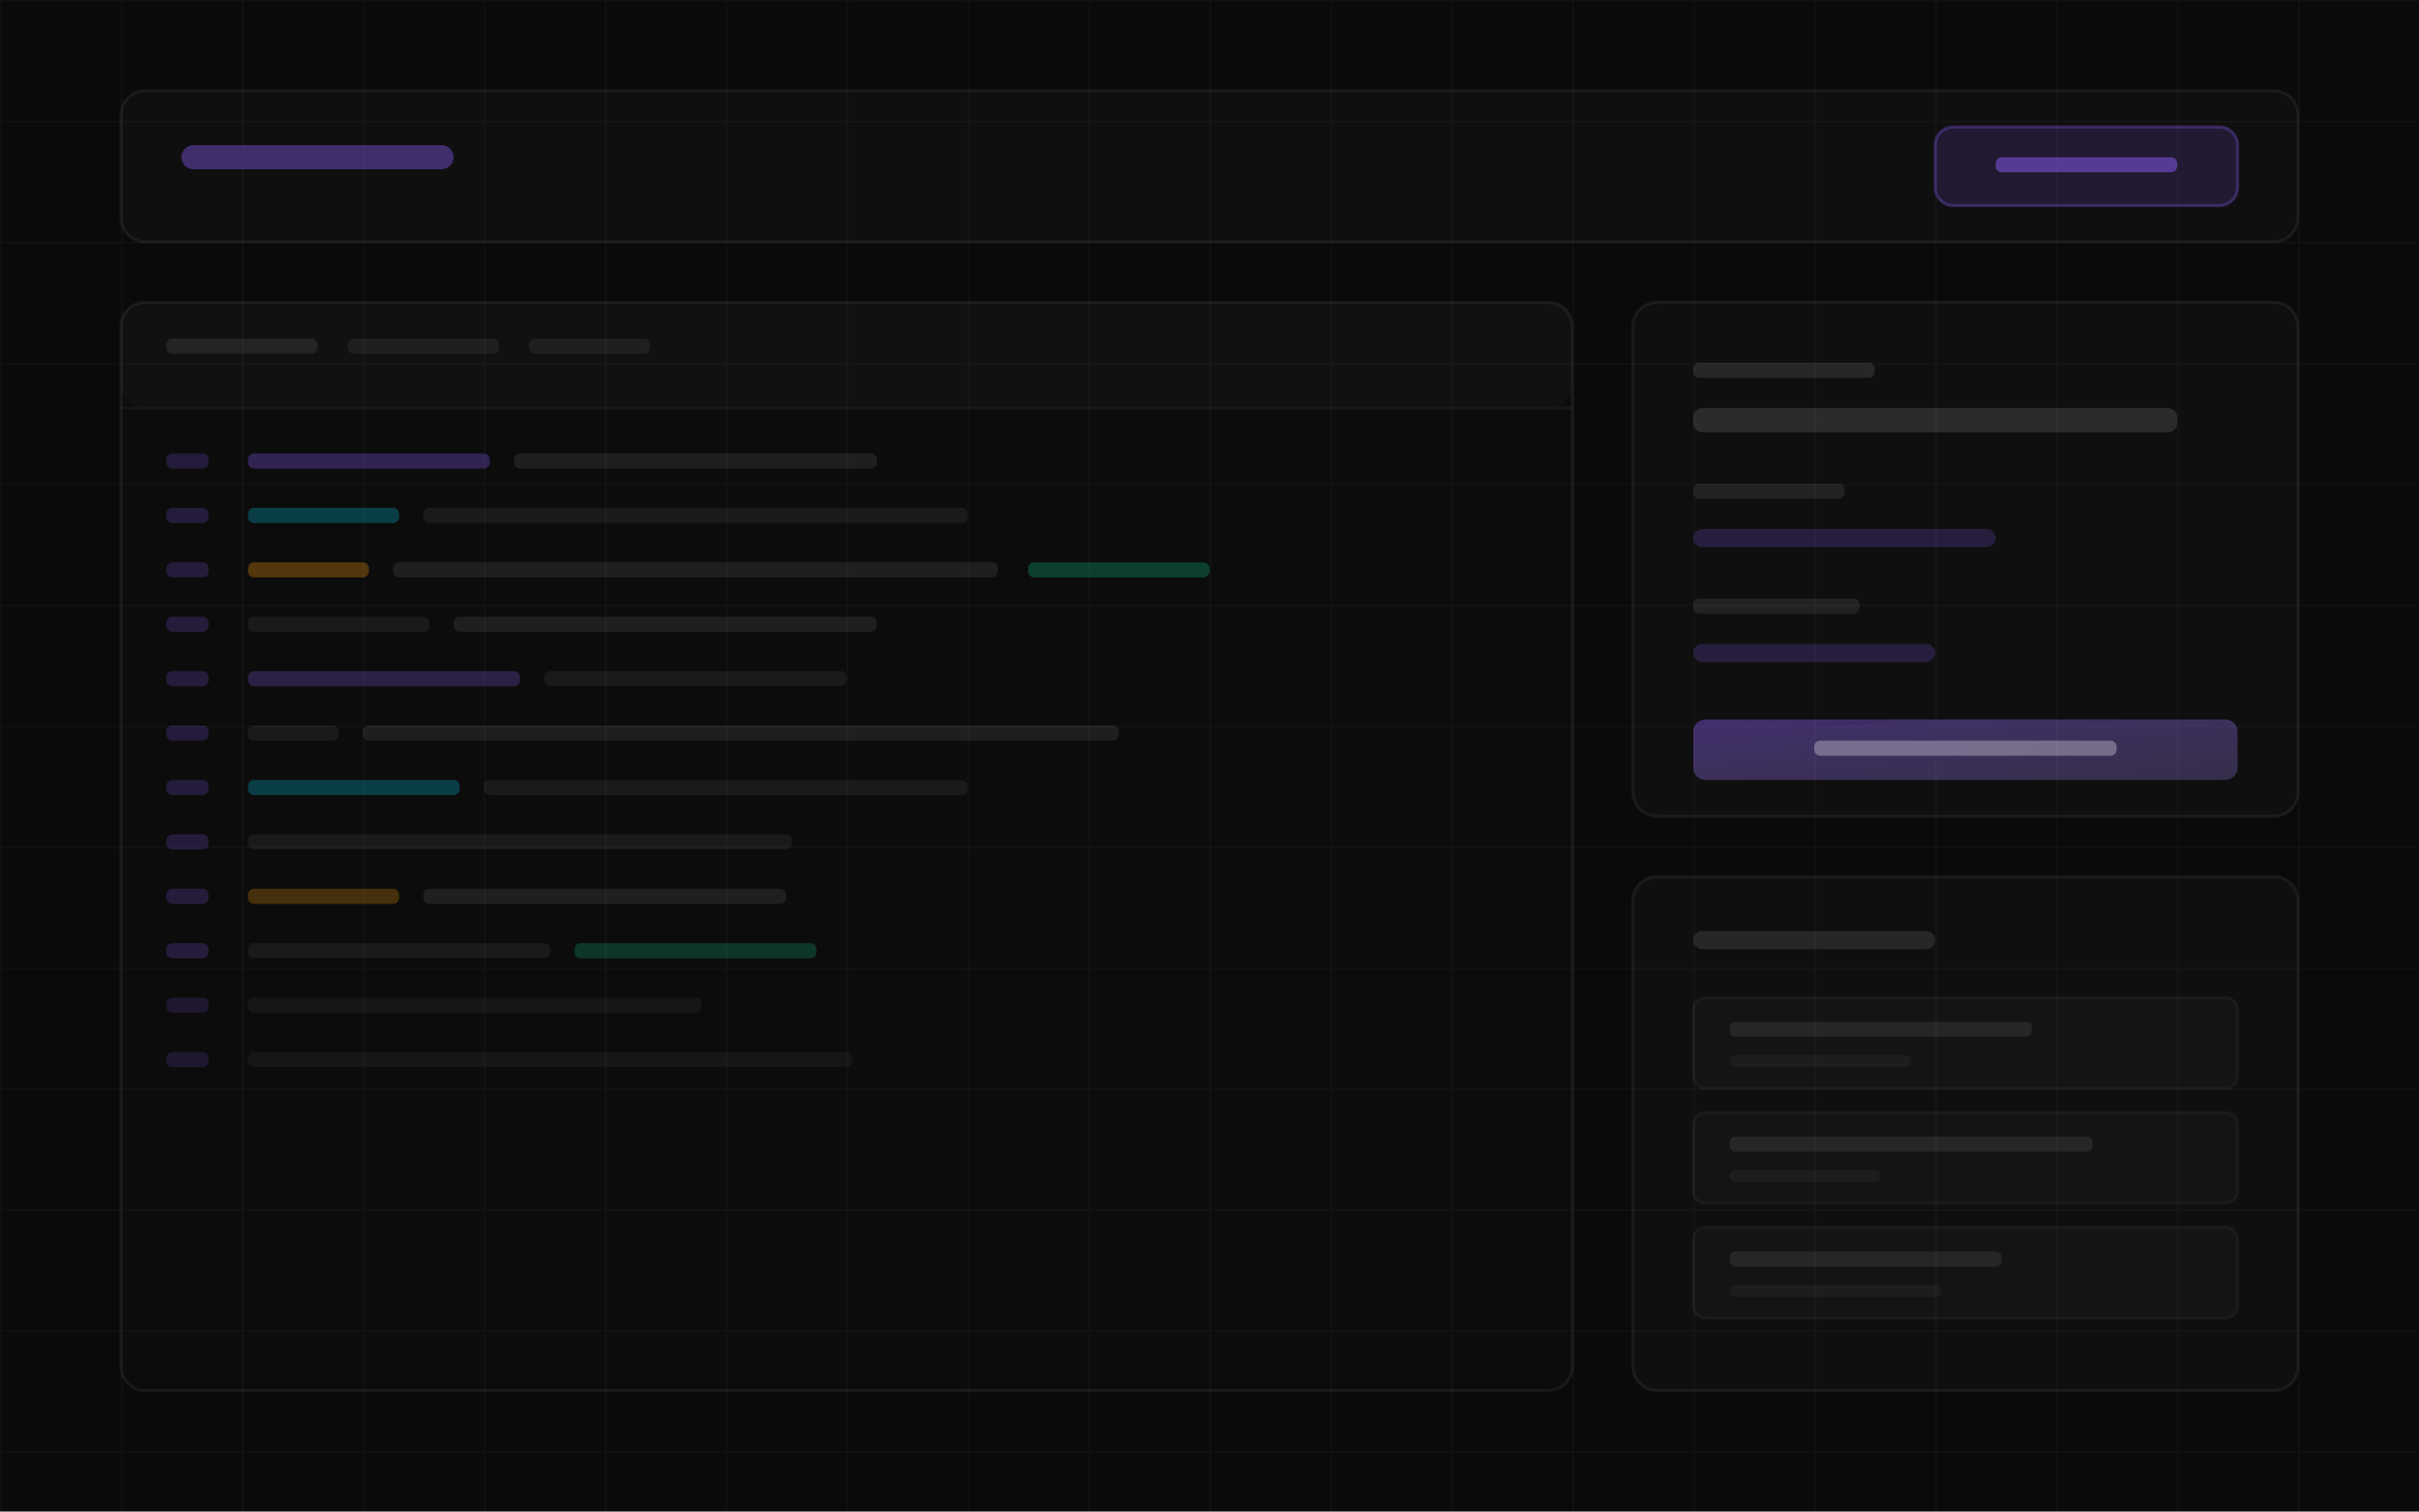
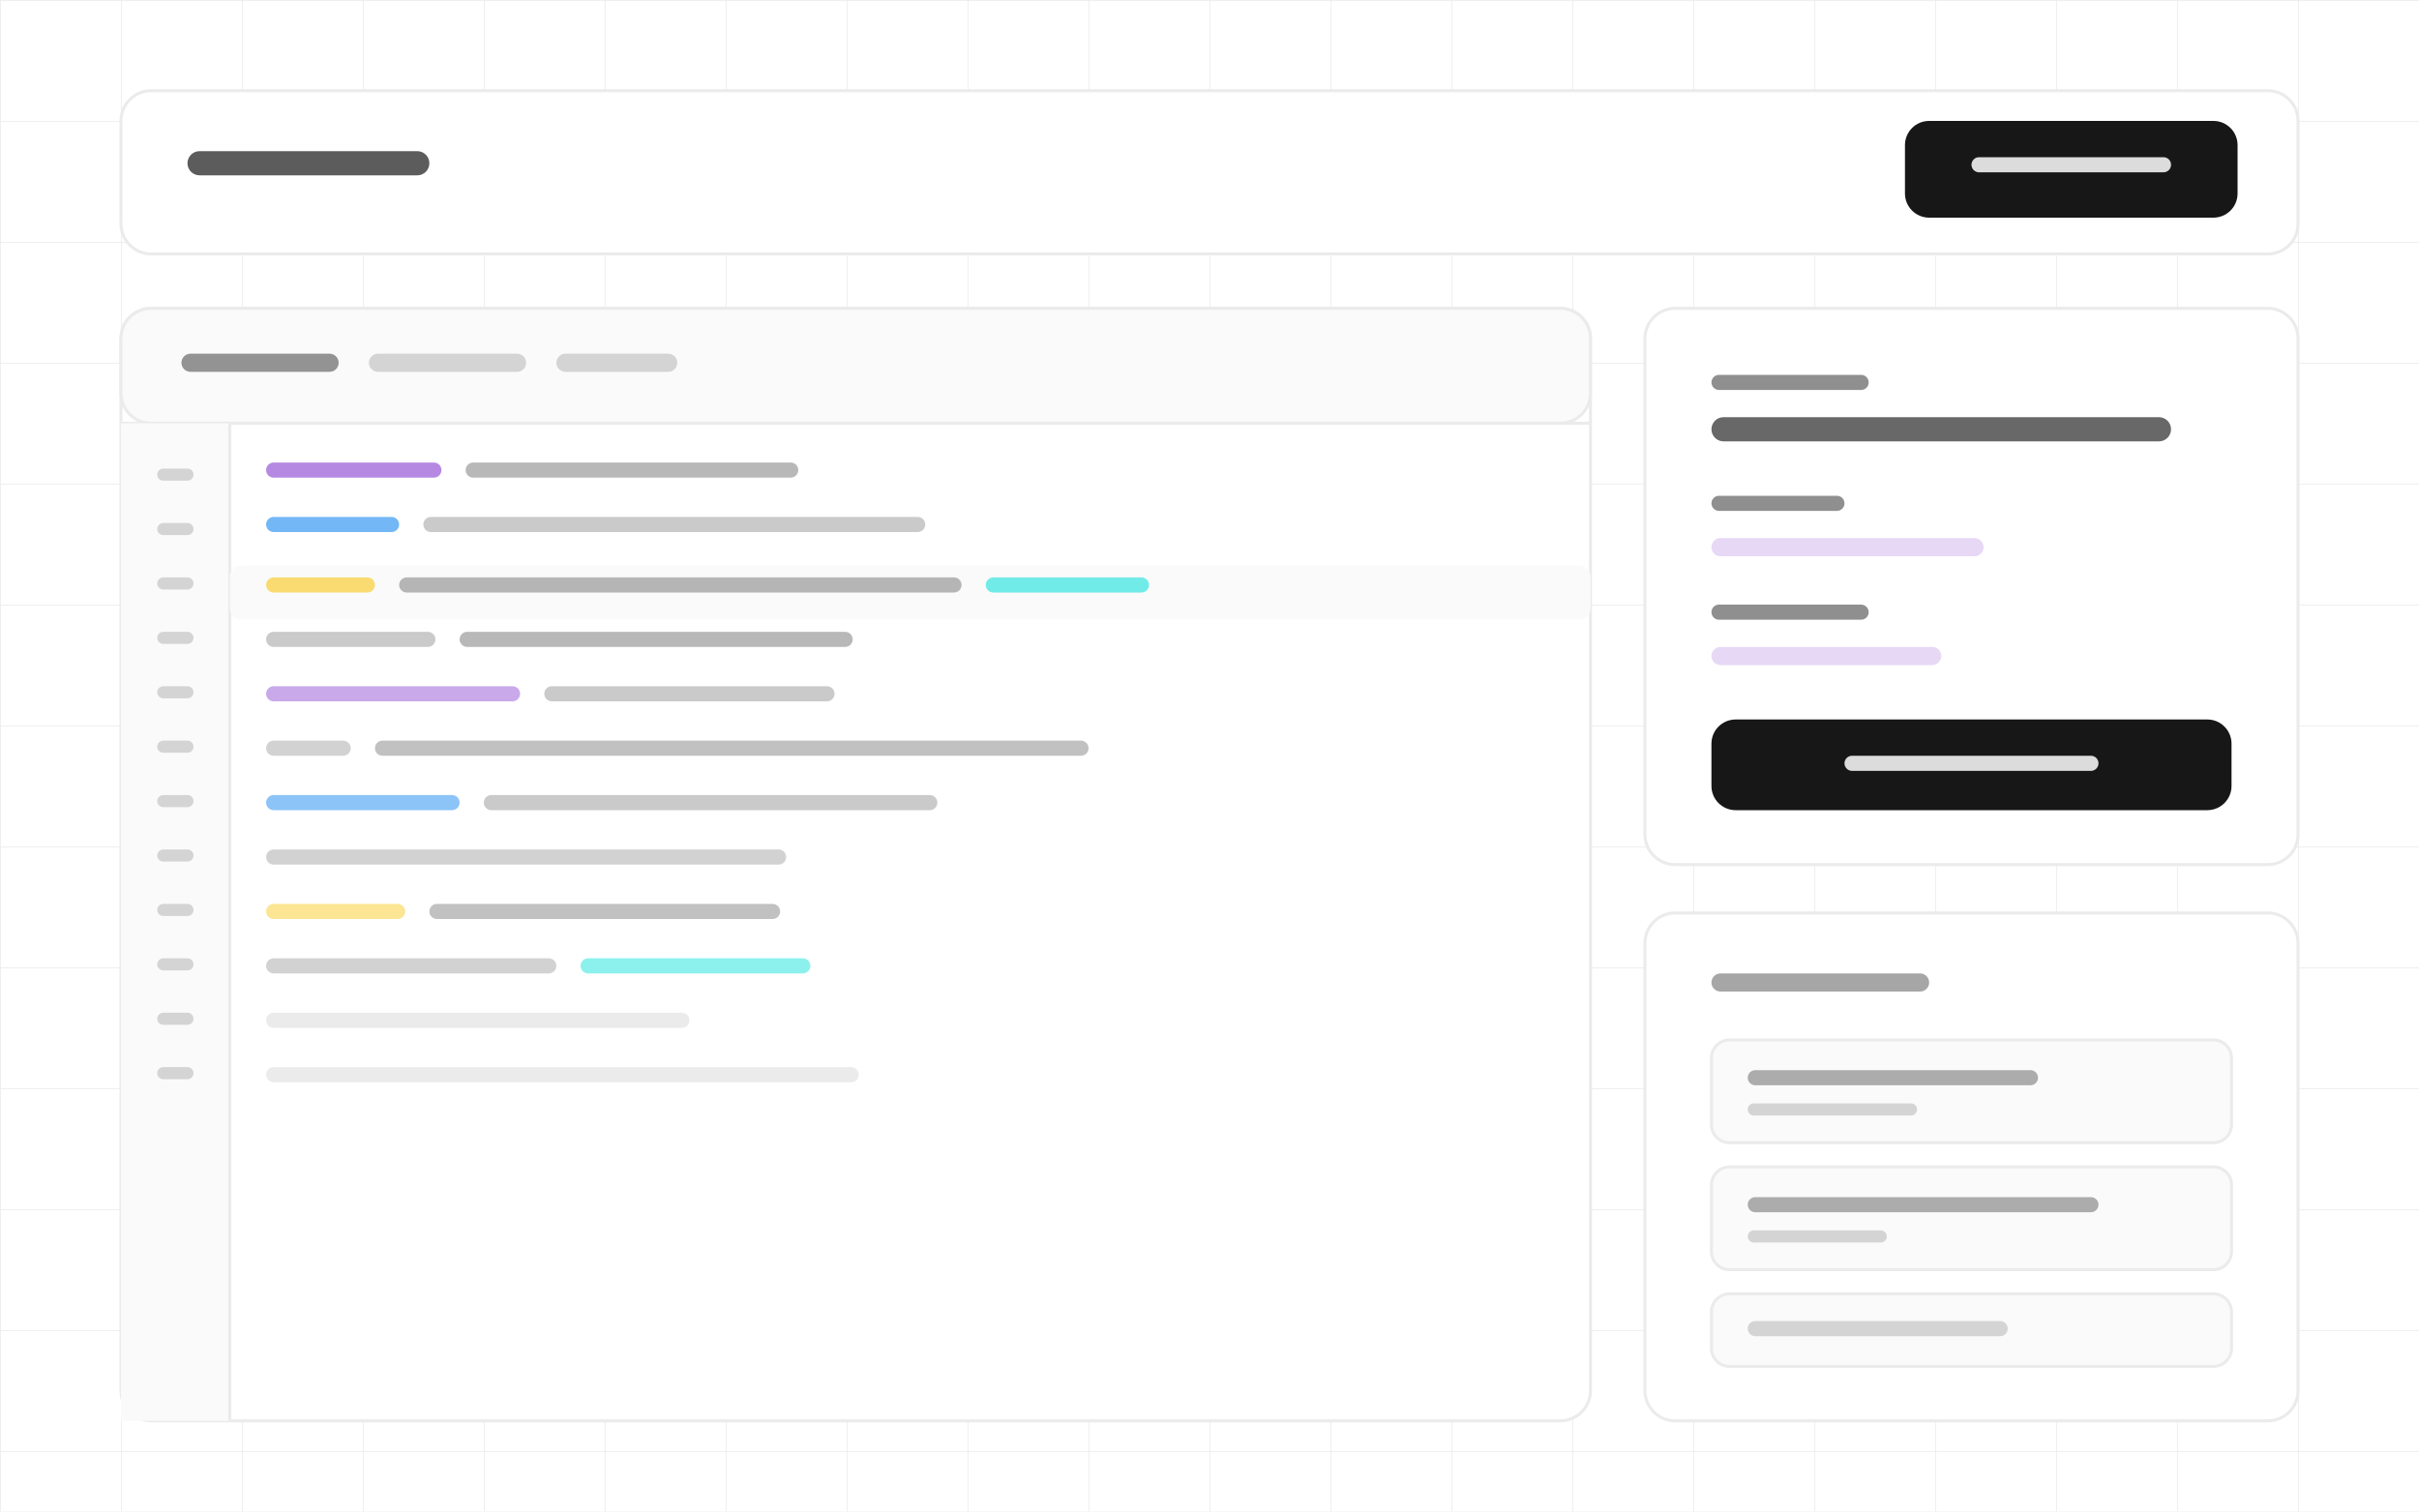
<svg xmlns="http://www.w3.org/2000/svg" viewBox="0 0 800 500" fill="none">
-   <rect width="800" height="500" fill="#0a0a0a" />
+   <rect width="800" height="500" fill="#ffffff" />
  <defs>
    <pattern id="grid" width="40" height="40" patternUnits="userSpaceOnUse">
-       <path d="M 40 0 L 0 0 0 40" fill="none" stroke="rgba(255,255,255,0.03)" stroke-width="1" />
+       <path d="M 40 0 L 0 0 0 40" fill="none" stroke="#ebebeb" stroke-width="0.5" />
    </pattern>
-     <linearGradient id="violet" x1="0" y1="0" x2="1" y2="1">
-       <stop offset="0%" stop-color="#8b5cf6" stop-opacity="0.4" />
-       <stop offset="100%" stop-color="#a78bfa" stop-opacity="0.25" />
-     </linearGradient>
  </defs>
  <rect width="800" height="500" fill="url(#grid)" />
-   <rect x="40" y="30" width="720" height="50" rx="8" fill="rgba(255,255,255,0.02)" stroke="rgba(255,255,255,0.06)" stroke-width="1" />
-   <rect x="60" y="48" width="90" height="8" rx="4" fill="rgba(139,92,246,0.4)" />
-   <rect x="640" y="42" width="100" height="26" rx="6" fill="rgba(139,92,246,0.15)" stroke="rgba(139,92,246,0.3)" stroke-width="1" />
-   <rect x="660" y="52" width="60" height="5" rx="2" fill="rgba(139,92,246,0.5)" />
-   <rect x="40" y="100" width="480" height="360" rx="8" fill="rgba(255,255,255,0.01)" stroke="rgba(255,255,255,0.06)" stroke-width="1" />
-   <rect x="40" y="100" width="480" height="35" rx="8" fill="rgba(255,255,255,0.02)" />
-   <rect x="55" y="112" width="50" height="5" rx="2" fill="rgba(255,255,255,0.08)" />
-   <rect x="115" y="112" width="50" height="5" rx="2" fill="rgba(255,255,255,0.06)" />
-   <rect x="175" y="112" width="40" height="5" rx="2" fill="rgba(255,255,255,0.06)" />
-   <line x1="40" y1="135" x2="520" y2="135" stroke="rgba(255,255,255,0.04)" stroke-width="1" />
-   <rect x="55" y="150" width="14" height="5" rx="2" fill="rgba(139,92,246,0.2)" />
-   <rect x="55" y="168" width="14" height="5" rx="2" fill="rgba(139,92,246,0.2)" />
-   <rect x="55" y="186" width="14" height="5" rx="2" fill="rgba(139,92,246,0.2)" />
-   <rect x="55" y="204" width="14" height="5" rx="2" fill="rgba(139,92,246,0.2)" />
-   <rect x="55" y="222" width="14" height="5" rx="2" fill="rgba(139,92,246,0.2)" />
-   <rect x="55" y="240" width="14" height="5" rx="2" fill="rgba(139,92,246,0.2)" />
-   <rect x="55" y="258" width="14" height="5" rx="2" fill="rgba(139,92,246,0.2)" />
-   <rect x="55" y="276" width="14" height="5" rx="2" fill="rgba(139,92,246,0.2)" />
-   <rect x="55" y="294" width="14" height="5" rx="2" fill="rgba(139,92,246,0.2)" />
-   <rect x="55" y="312" width="14" height="5" rx="2" fill="rgba(139,92,246,0.2)" />
-   <rect x="55" y="330" width="14" height="5" rx="2" fill="rgba(139,92,246,0.15)" />
-   <rect x="55" y="348" width="14" height="5" rx="2" fill="rgba(139,92,246,0.15)" />
-   <rect x="82" y="150" width="80" height="5" rx="2" fill="rgba(139,92,246,0.3)" />
-   <rect x="170" y="150" width="120" height="5" rx="2" fill="rgba(255,255,255,0.08)" />
-   <rect x="82" y="168" width="50" height="5" rx="2" fill="rgba(6,182,212,0.3)" />
-   <rect x="140" y="168" width="180" height="5" rx="2" fill="rgba(255,255,255,0.06)" />
-   <rect x="82" y="186" width="40" height="5" rx="2" fill="rgba(245,158,11,0.3)" />
-   <rect x="130" y="186" width="200" height="5" rx="2" fill="rgba(255,255,255,0.08)" />
-   <rect x="340" y="186" width="60" height="5" rx="2" fill="rgba(16,185,129,0.3)" />
-   <rect x="82" y="204" width="60" height="5" rx="2" fill="rgba(255,255,255,0.06)" />
-   <rect x="150" y="204" width="140" height="5" rx="2" fill="rgba(255,255,255,0.08)" />
-   <rect x="82" y="222" width="90" height="5" rx="2" fill="rgba(139,92,246,0.25)" />
-   <rect x="180" y="222" width="100" height="5" rx="2" fill="rgba(255,255,255,0.06)" />
-   <rect x="82" y="240" width="30" height="5" rx="2" fill="rgba(255,255,255,0.06)" />
-   <rect x="120" y="240" width="250" height="5" rx="2" fill="rgba(255,255,255,0.08)" />
-   <rect x="82" y="258" width="70" height="5" rx="2" fill="rgba(6,182,212,0.3)" />
-   <rect x="160" y="258" width="160" height="5" rx="2" fill="rgba(255,255,255,0.06)" />
-   <rect x="82" y="276" width="180" height="5" rx="2" fill="rgba(255,255,255,0.06)" />
-   <rect x="82" y="294" width="50" height="5" rx="2" fill="rgba(245,158,11,0.25)" />
-   <rect x="140" y="294" width="120" height="5" rx="2" fill="rgba(255,255,255,0.08)" />
-   <rect x="82" y="312" width="100" height="5" rx="2" fill="rgba(255,255,255,0.06)" />
-   <rect x="190" y="312" width="80" height="5" rx="2" fill="rgba(16,185,129,0.25)" />
-   <rect x="82" y="330" width="150" height="5" rx="2" fill="rgba(255,255,255,0.04)" />
-   <rect x="82" y="348" width="200" height="5" rx="2" fill="rgba(255,255,255,0.04)" />
-   <rect x="540" y="100" width="220" height="170" rx="8" fill="rgba(255,255,255,0.02)" stroke="rgba(255,255,255,0.06)" stroke-width="1" />
-   <rect x="560" y="120" width="60" height="5" rx="2" fill="rgba(255,255,255,0.1)" />
-   <rect x="560" y="135" width="160" height="8" rx="3" fill="rgba(255,255,255,0.12)" />
-   <rect x="560" y="160" width="50" height="5" rx="2" fill="rgba(255,255,255,0.08)" />
-   <rect x="560" y="175" width="100" height="6" rx="3" fill="rgba(139,92,246,0.2)" />
-   <rect x="560" y="198" width="55" height="5" rx="2" fill="rgba(255,255,255,0.08)" />
-   <rect x="560" y="213" width="80" height="6" rx="3" fill="rgba(139,92,246,0.2)" />
-   <rect x="560" y="238" width="180" height="20" rx="4" fill="url(#violet)" />
-   <rect x="600" y="245" width="100" height="5" rx="2" fill="rgba(255,255,255,0.3)" />
-   <rect x="540" y="290" width="220" height="170" rx="8" fill="rgba(255,255,255,0.02)" stroke="rgba(255,255,255,0.06)" stroke-width="1" />
-   <rect x="560" y="308" width="80" height="6" rx="3" fill="rgba(255,255,255,0.1)" />
-   <rect x="560" y="330" width="180" height="30" rx="4" fill="rgba(255,255,255,0.02)" stroke="rgba(255,255,255,0.04)" stroke-width="1" />
-   <rect x="572" y="338" width="100" height="5" rx="2" fill="rgba(255,255,255,0.08)" />
-   <rect x="572" y="349" width="60" height="4" rx="2" fill="rgba(255,255,255,0.04)" />
-   <rect x="560" y="368" width="180" height="30" rx="4" fill="rgba(255,255,255,0.02)" stroke="rgba(255,255,255,0.04)" stroke-width="1" />
-   <rect x="572" y="376" width="120" height="5" rx="2" fill="rgba(255,255,255,0.08)" />
-   <rect x="572" y="387" width="50" height="4" rx="2" fill="rgba(255,255,255,0.04)" />
-   <rect x="560" y="406" width="180" height="30" rx="4" fill="rgba(255,255,255,0.02)" stroke="rgba(255,255,255,0.04)" stroke-width="1" />
-   <rect x="572" y="414" width="90" height="5" rx="2" fill="rgba(255,255,255,0.08)" />
-   <rect x="572" y="425" width="70" height="4" rx="2" fill="rgba(255,255,255,0.04)" />
+   <rect x="40" y="30" width="720" height="54" rx="10" fill="#ffffff" stroke="#ebebeb" stroke-width="1" />
+   <rect x="62" y="50" width="80" height="8" rx="4" fill="#171717" opacity="0.7" />
+   <rect x="630" y="40" width="110" height="32" rx="8" fill="#171717" />
+   <rect x="652" y="52" width="66" height="5" rx="2.5" fill="#ffffff" opacity="0.85" />
+   <rect x="40" y="102" width="486" height="368" rx="10" fill="#ffffff" stroke="#ebebeb" stroke-width="1" />
+   <rect x="40" y="102" width="486" height="38" rx="10" fill="#fafafa" stroke="#ebebeb" stroke-width="1" />
+   <rect x="60" y="117" width="52" height="6" rx="3" fill="#171717" opacity="0.45" />
+   <rect x="122" y="117" width="52" height="6" rx="3" fill="#d4d4d4" />
+   <rect x="184" y="117" width="40" height="6" rx="3" fill="#d4d4d4" />
+   <line x1="40" y1="140" x2="526" y2="140" stroke="#ebebeb" stroke-width="1" />
+   <rect x="40" y="140" width="36" height="330" rx="0" fill="#fafafa" />
+   <line x1="76" y1="140" x2="76" y2="470" stroke="#ebebeb" stroke-width="1" />
+   <rect x="52" y="155" width="12" height="4" rx="2" fill="#d4d4d4" />
+   <rect x="52" y="173" width="12" height="4" rx="2" fill="#d4d4d4" />
+   <rect x="52" y="191" width="12" height="4" rx="2" fill="#d4d4d4" />
+   <rect x="52" y="209" width="12" height="4" rx="2" fill="#d4d4d4" />
+   <rect x="52" y="227" width="12" height="4" rx="2" fill="#d4d4d4" />
+   <rect x="52" y="245" width="12" height="4" rx="2" fill="#d4d4d4" />
+   <rect x="52" y="263" width="12" height="4" rx="2" fill="#d4d4d4" />
+   <rect x="52" y="281" width="12" height="4" rx="2" fill="#d4d4d4" />
+   <rect x="52" y="299" width="12" height="4" rx="2" fill="#d4d4d4" />
+   <rect x="52" y="317" width="12" height="4" rx="2" fill="#d4d4d4" />
+   <rect x="52" y="335" width="12" height="4" rx="2" fill="#d4d4d4" />
+   <rect x="52" y="353" width="12" height="4" rx="2" fill="#d4d4d4" />
+   <rect x="88" y="153" width="58" height="5" rx="2.5" fill="#7928ca" opacity="0.55" />
+   <rect x="154" y="153" width="110" height="5" rx="2.5" fill="#4d4d4d" opacity="0.4" />
+   <rect x="88" y="171" width="44" height="5" rx="2.5" fill="#007cf0" opacity="0.55" />
+   <rect x="140" y="171" width="166" height="5" rx="2.5" fill="#4d4d4d" opacity="0.3" />
+   <rect x="76" y="187" width="450" height="18" rx="4" fill="#fafafa" />
+   <rect x="88" y="191" width="36" height="5" rx="2.5" fill="#f9cb28" opacity="0.65" />
+   <rect x="132" y="191" width="186" height="5" rx="2.5" fill="#4d4d4d" opacity="0.4" />
+   <rect x="326" y="191" width="54" height="5" rx="2.5" fill="#00dfd8" opacity="0.55" />
+   <rect x="88" y="209" width="56" height="5" rx="2.5" fill="#4d4d4d" opacity="0.3" />
+   <rect x="152" y="209" width="130" height="5" rx="2.5" fill="#4d4d4d" opacity="0.4" />
+   <rect x="88" y="227" width="84" height="5" rx="2.5" fill="#7928ca" opacity="0.4" />
+   <rect x="180" y="227" width="96" height="5" rx="2.5" fill="#4d4d4d" opacity="0.3" />
+   <rect x="88" y="245" width="28" height="5" rx="2.5" fill="#4d4d4d" opacity="0.25" />
+   <rect x="124" y="245" width="236" height="5" rx="2.5" fill="#4d4d4d" opacity="0.35" />
+   <rect x="88" y="263" width="64" height="5" rx="2.5" fill="#007cf0" opacity="0.45" />
+   <rect x="160" y="263" width="150" height="5" rx="2.5" fill="#4d4d4d" opacity="0.3" />
+   <rect x="88" y="281" width="172" height="5" rx="2.5" fill="#4d4d4d" opacity="0.25" />
+   <rect x="88" y="299" width="46" height="5" rx="2.5" fill="#f9cb28" opacity="0.5" />
+   <rect x="142" y="299" width="116" height="5" rx="2.5" fill="#4d4d4d" opacity="0.35" />
+   <rect x="88" y="317" width="96" height="5" rx="2.5" fill="#4d4d4d" opacity="0.25" />
+   <rect x="192" y="317" width="76" height="5" rx="2.5" fill="#00dfd8" opacity="0.45" />
+   <rect x="88" y="335" width="140" height="5" rx="2.5" fill="#ebebeb" />
+   <rect x="88" y="353" width="196" height="5" rx="2.5" fill="#ebebeb" />
+   <rect x="544" y="102" width="216" height="184" rx="10" fill="#ffffff" stroke="#ebebeb" stroke-width="1" />
+   <rect x="566" y="124" width="52" height="5" rx="2.5" fill="#8f8f8f" />
+   <rect x="566" y="138" width="152" height="8" rx="4" fill="#171717" opacity="0.65" />
+   <rect x="566" y="164" width="44" height="5" rx="2.5" fill="#8f8f8f" />
+   <rect x="566" y="178" width="90" height="6" rx="3" fill="#7928ca" opacity="0.18" />
+   <rect x="566" y="200" width="52" height="5" rx="2.5" fill="#8f8f8f" />
+   <rect x="566" y="214" width="76" height="6" rx="3" fill="#7928ca" opacity="0.18" />
+   <rect x="566" y="238" width="172" height="30" rx="8" fill="#171717" />
+   <rect x="610" y="250" width="84" height="5" rx="2.5" fill="#ffffff" opacity="0.85" />
+   <rect x="544" y="302" width="216" height="168" rx="10" fill="#ffffff" stroke="#ebebeb" stroke-width="1" />
+   <rect x="566" y="322" width="72" height="6" rx="3" fill="#4d4d4d" opacity="0.5" />
+   <rect x="566" y="344" width="172" height="34" rx="6" fill="#fafafa" stroke="#ebebeb" stroke-width="1" />
+   <rect x="578" y="354" width="96" height="5" rx="2.5" fill="#4d4d4d" opacity="0.45" />
+   <rect x="578" y="365" width="56" height="4" rx="2" fill="#d4d4d4" />
+   <rect x="566" y="386" width="172" height="34" rx="6" fill="#fafafa" stroke="#ebebeb" stroke-width="1" />
+   <rect x="578" y="396" width="116" height="5" rx="2.5" fill="#4d4d4d" opacity="0.45" />
+   <rect x="578" y="407" width="46" height="4" rx="2" fill="#d4d4d4" />
+   <rect x="566" y="428" width="172" height="24" rx="6" fill="#fafafa" stroke="#ebebeb" stroke-width="1" />
+   <rect x="578" y="437" width="86" height="5" rx="2.5" fill="#d4d4d4" />
</svg>
